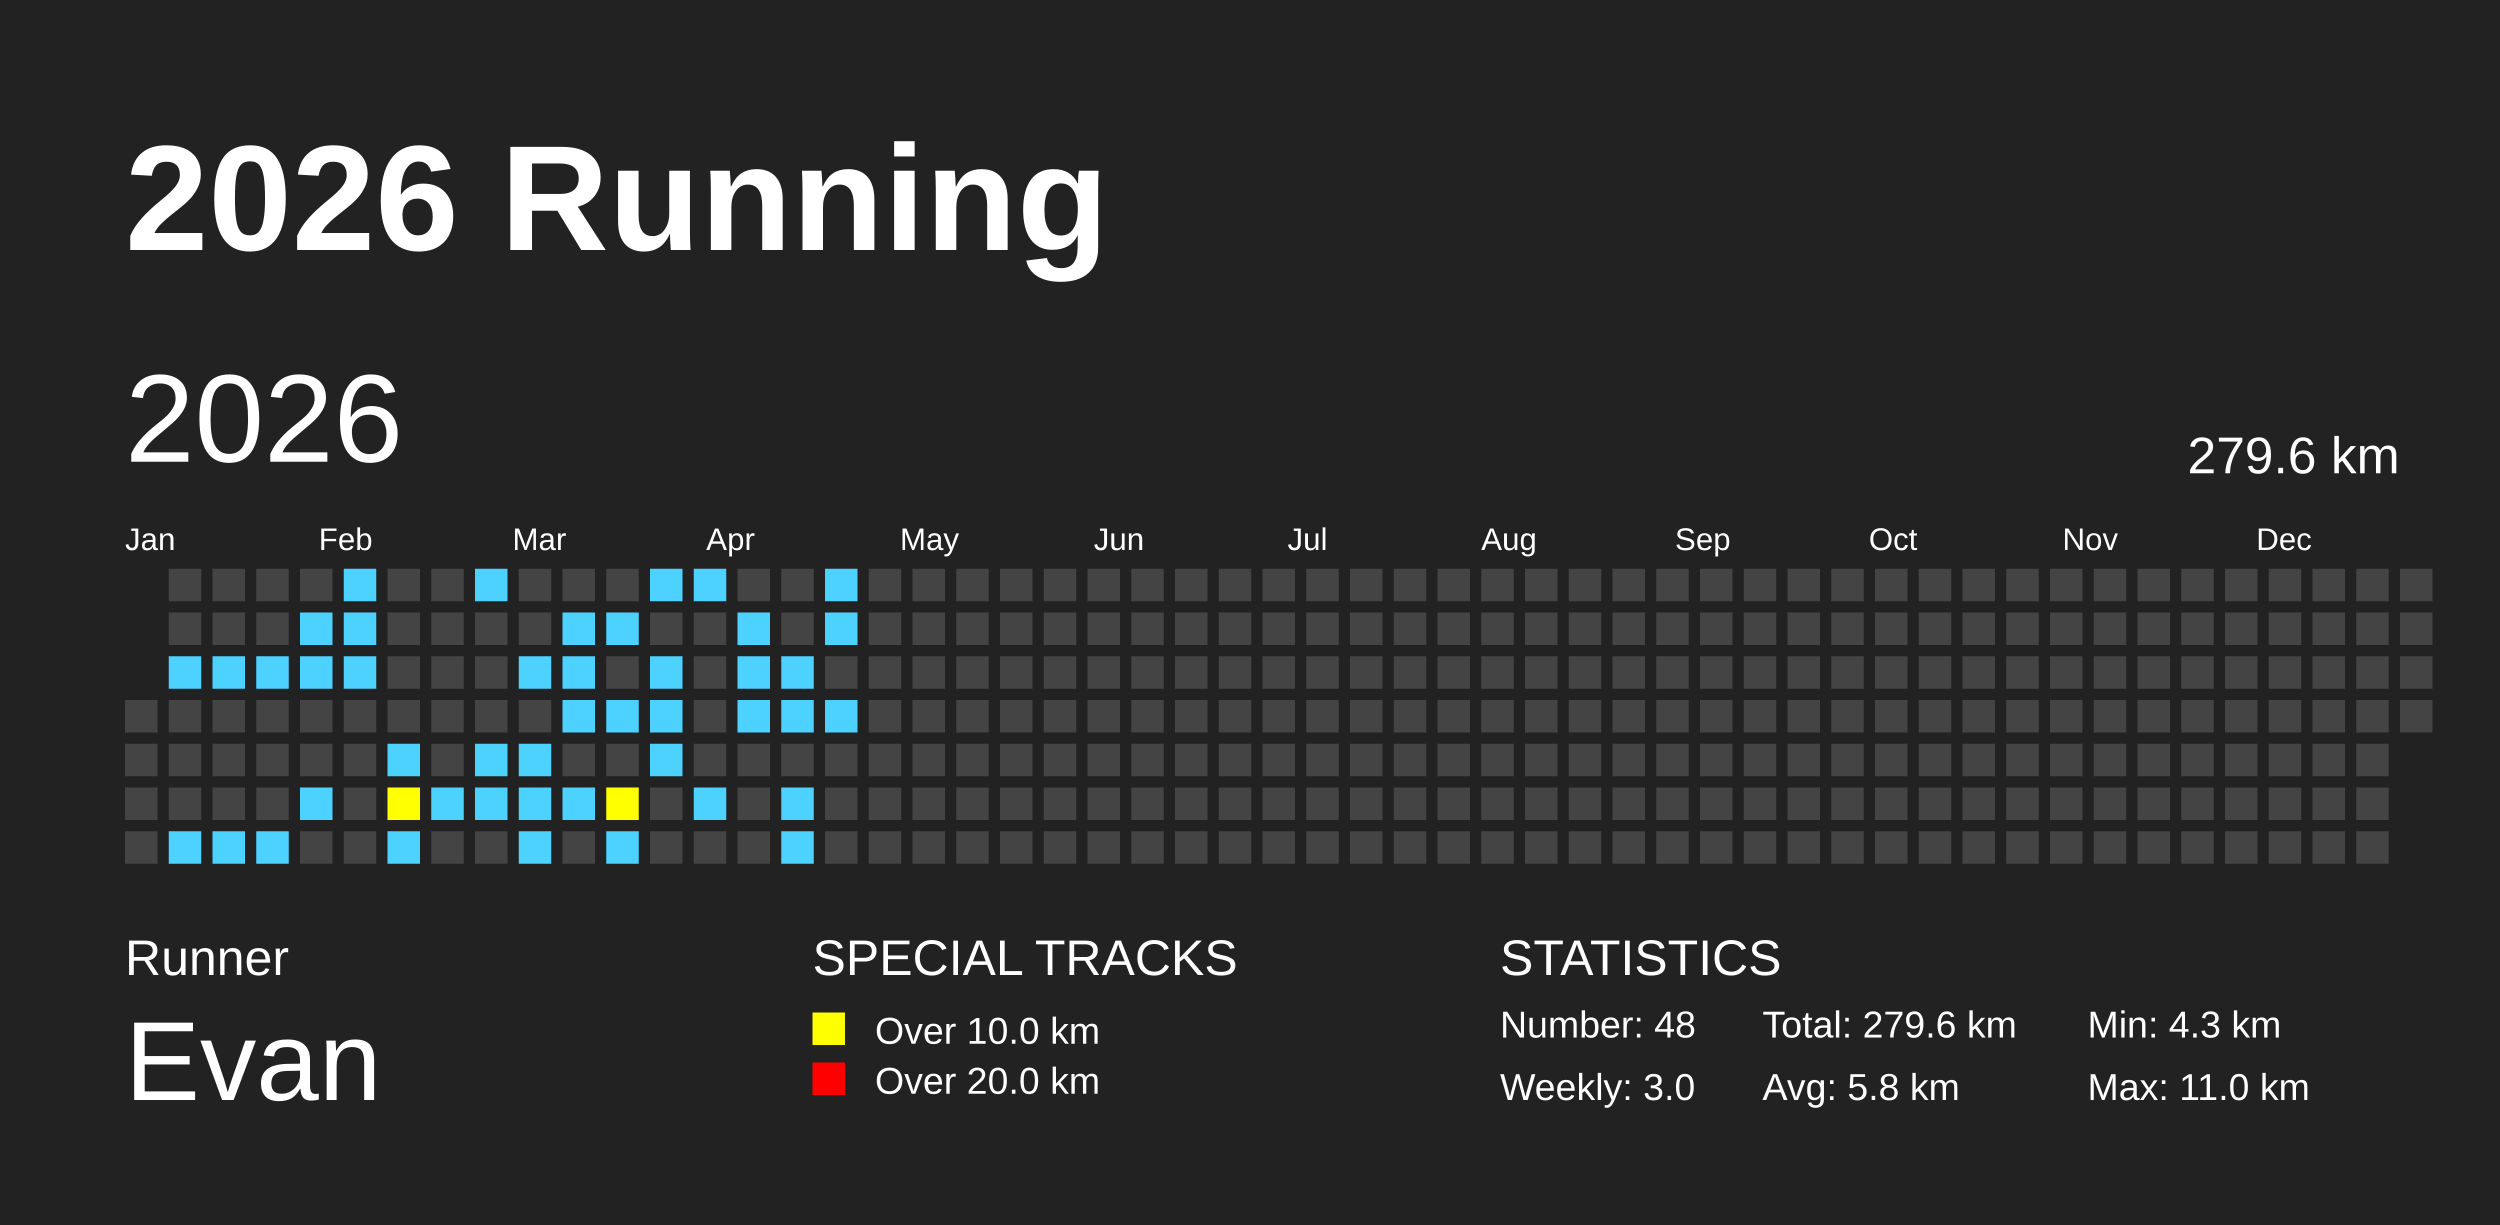
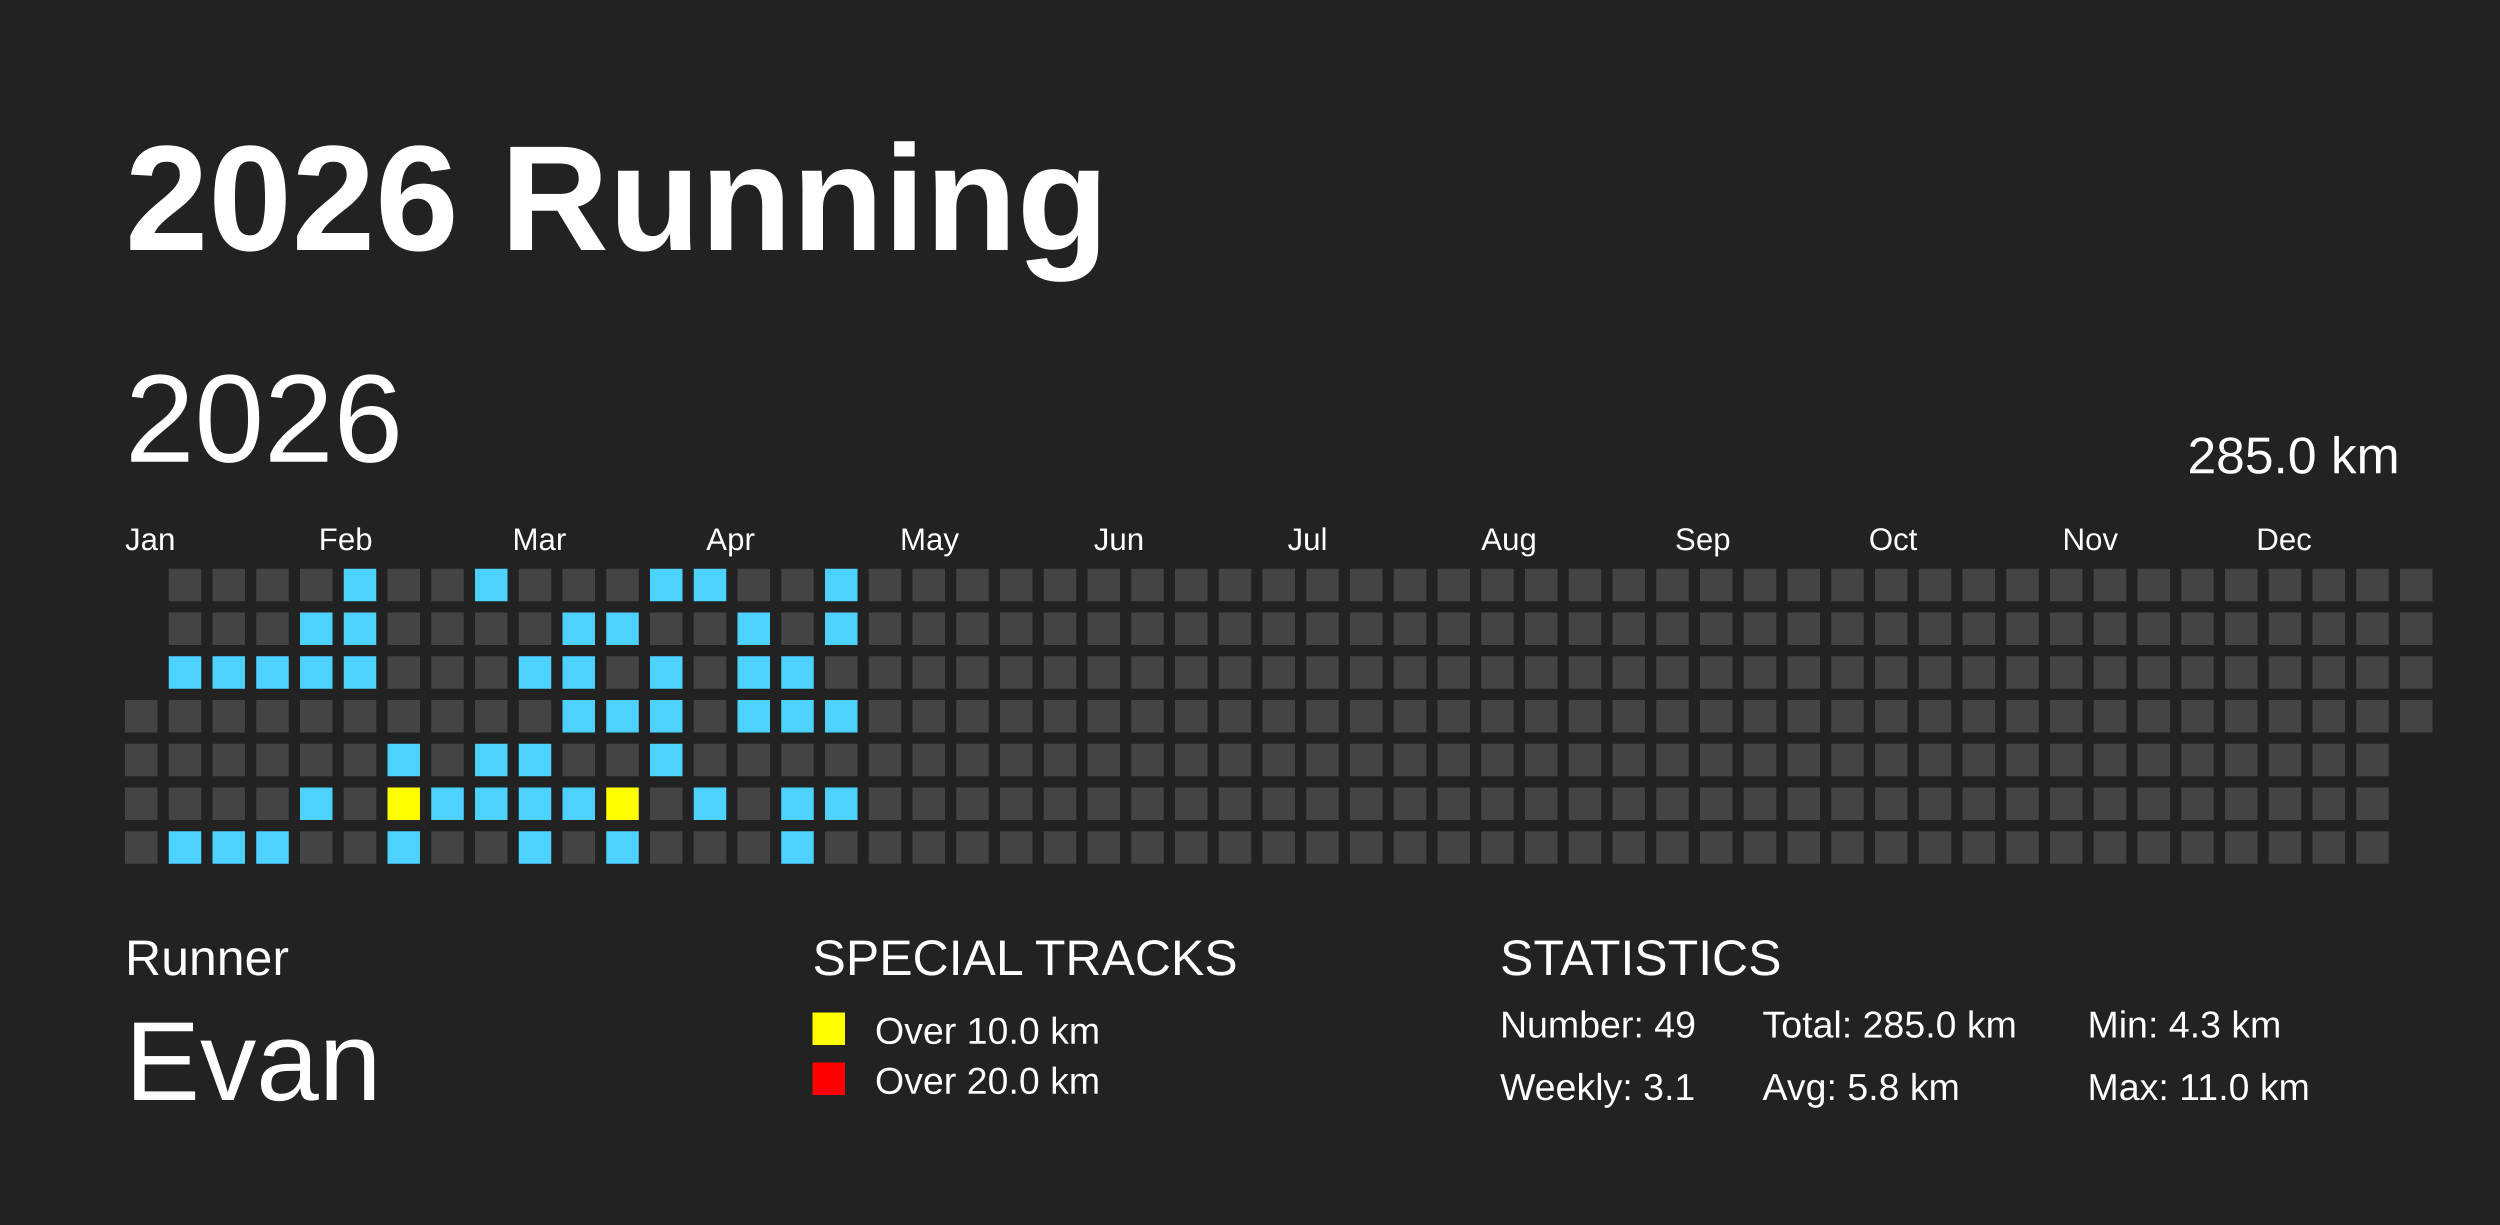
<svg xmlns="http://www.w3.org/2000/svg" baseProfile="full" height="98mm" version="1.1" viewBox="0,0,200,98" width="200mm">
  <defs />
  <rect fill="#222222" height="98" width="200" x="0" y="0" />
  <text fill="#FFFFFF" style="font-size:12px; font-family:Arial; font-weight:bold;" x="10" y="20">2026 Running</text>
  <text fill="#FFFFFF" style="font-size:4px; font-family:Arial" x="10" y="78">Runner</text>
  <text fill="#FFFFFF" style="font-size:9px; font-family:Arial" x="10" y="88">Evan</text>
  <text fill="#FFFFFF" style="font-size:4px; font-family:Arial" x="65" y="78">SPECIAL TRACKS</text>
  <rect fill="yellow" height="2.6" width="2.6" x="65" y="81" />
  <text fill="#FFFFFF" style="font-size:3px; font-family:Arial" x="70" y="83.5">Over 10.0 km</text>
  <rect fill="red" height="2.6" width="2.6" x="65" y="85" />
  <text fill="#FFFFFF" style="font-size:3px; font-family:Arial" x="70" y="87.5">Over 20.0 km</text>
  <text fill="#FFFFFF" style="font-size:4px; font-family:Arial" x="120" y="78">STATISTICS</text>
-   <text fill="#FFFFFF" style="font-size:3px; font-family:Arial" x="120" y="83">Number: 48</text>
-   <text fill="#FFFFFF" style="font-size:3px; font-family:Arial" x="120" y="88">Weekly: 3.0</text>
-   <text fill="#FFFFFF" style="font-size:3px; font-family:Arial" x="141" y="83">Total: 279.6 km</text>
+   <text fill="#FFFFFF" style="font-size:3px; font-family:Arial" x="120" y="83">Number: 49</text>
+   <text fill="#FFFFFF" style="font-size:3px; font-family:Arial" x="120" y="88">Weekly: 3.1</text>
+   <text fill="#FFFFFF" style="font-size:3px; font-family:Arial" x="141" y="83">Total: 285.0 km</text>
  <text fill="#FFFFFF" style="font-size:3px; font-family:Arial" x="141" y="88">Avg: 5.8 km</text>
  <text fill="#FFFFFF" style="font-size:3px; font-family:Arial" x="167" y="83">Min: 4.3 km</text>
  <text fill="#FFFFFF" style="font-size:3px; font-family:Arial" x="167" y="88">Max: 11.0 km</text>
  <text dominant-baseline="hanging" fill="#FFFFFF" style="font-size:10.0px; font-family:Arial;" x="10" y="30">2026</text>
-   <text dominant-baseline="hanging" fill="#FFFFFF" style="font-size:4.125px; font-family:Arial;" x="175" y="35">279.6 km</text>
+   <text dominant-baseline="hanging" fill="#FFFFFF" style="font-size:4.125px; font-family:Arial;" x="175" y="35">285.0 km</text>
  <text fill="#FFFFFF" style="font-size:2.5px; font-family:Arial" x="10.0" y="44">Jan</text>
  <text fill="#FFFFFF" style="font-size:2.5px; font-family:Arial" x="25.5" y="44">Feb</text>
  <text fill="#FFFFFF" style="font-size:2.5px; font-family:Arial" x="41.0" y="44">Mar</text>
  <text fill="#FFFFFF" style="font-size:2.5px; font-family:Arial" x="56.5" y="44">Apr</text>
  <text fill="#FFFFFF" style="font-size:2.5px; font-family:Arial" x="72.0" y="44">May</text>
  <text fill="#FFFFFF" style="font-size:2.5px; font-family:Arial" x="87.5" y="44">Jun</text>
  <text fill="#FFFFFF" style="font-size:2.5px; font-family:Arial" x="103.0" y="44">Jul</text>
  <text fill="#FFFFFF" style="font-size:2.5px; font-family:Arial" x="118.5" y="44">Aug</text>
  <text fill="#FFFFFF" style="font-size:2.5px; font-family:Arial" x="134.0" y="44">Sep</text>
  <text fill="#FFFFFF" style="font-size:2.5px; font-family:Arial" x="149.5" y="44">Oct</text>
  <text fill="#FFFFFF" style="font-size:2.5px; font-family:Arial" x="165.0" y="44">Nov</text>
  <text fill="#FFFFFF" style="font-size:2.5px; font-family:Arial" x="180.5" y="44">Dec</text>
  <rect fill="#444444" height="2.6" width="2.6" x="10.0" y="56.0" />
  <rect fill="#444444" height="2.6" width="2.6" x="10.0" y="59.5" />
  <rect fill="#444444" height="2.6" width="2.6" x="10.0" y="63.0" />
  <rect fill="#444444" height="2.6" width="2.6" x="10.0" y="66.5" />
  <rect fill="#444444" height="2.6" width="2.6" x="13.5" y="45.5" />
  <rect fill="#444444" height="2.6" width="2.6" x="13.5" y="49.0" />
  <rect fill="#4DD2FF" height="2.6" width="2.6" x="13.5" y="52.5" />
  <rect fill="#444444" height="2.6" width="2.6" x="13.5" y="56.0" />
  <rect fill="#444444" height="2.6" width="2.6" x="13.5" y="59.5" />
  <rect fill="#444444" height="2.6" width="2.6" x="13.5" y="63.0" />
  <rect fill="#4DD2FF" height="2.6" width="2.6" x="13.5" y="66.5" />
  <rect fill="#444444" height="2.6" width="2.6" x="17.0" y="45.5" />
  <rect fill="#444444" height="2.6" width="2.6" x="17.0" y="49.0" />
  <rect fill="#4DD2FF" height="2.6" width="2.6" x="17.0" y="52.5" />
  <rect fill="#444444" height="2.6" width="2.6" x="17.0" y="56.0" />
  <rect fill="#444444" height="2.6" width="2.6" x="17.0" y="59.5" />
  <rect fill="#444444" height="2.6" width="2.6" x="17.0" y="63.0" />
  <rect fill="#4DD2FF" height="2.6" width="2.6" x="17.0" y="66.5" />
  <rect fill="#444444" height="2.6" width="2.6" x="20.5" y="45.5" />
  <rect fill="#444444" height="2.6" width="2.6" x="20.5" y="49.0" />
  <rect fill="#4DD2FF" height="2.6" width="2.6" x="20.5" y="52.5" />
  <rect fill="#444444" height="2.6" width="2.6" x="20.5" y="56.0" />
  <rect fill="#444444" height="2.6" width="2.6" x="20.5" y="59.5" />
  <rect fill="#444444" height="2.6" width="2.6" x="20.5" y="63.0" />
  <rect fill="#4DD2FF" height="2.6" width="2.6" x="20.5" y="66.5" />
  <rect fill="#444444" height="2.6" width="2.6" x="24.0" y="45.5" />
  <rect fill="#4DD2FF" height="2.6" width="2.6" x="24.0" y="49.0" />
  <rect fill="#4DD2FF" height="2.6" width="2.6" x="24.0" y="52.5" />
  <rect fill="#444444" height="2.6" width="2.6" x="24.0" y="56.0" />
  <rect fill="#444444" height="2.6" width="2.6" x="24.0" y="59.5" />
  <rect fill="#4DD2FF" height="2.6" width="2.6" x="24.0" y="63.0" />
  <rect fill="#444444" height="2.6" width="2.6" x="24.0" y="66.5" />
  <rect fill="#4DD2FF" height="2.6" width="2.6" x="27.5" y="45.5" />
  <rect fill="#4DD2FF" height="2.6" width="2.6" x="27.5" y="49.0" />
  <rect fill="#4DD2FF" height="2.6" width="2.6" x="27.5" y="52.5" />
  <rect fill="#444444" height="2.6" width="2.6" x="27.5" y="56.0" />
  <rect fill="#444444" height="2.6" width="2.6" x="27.5" y="59.5" />
  <rect fill="#444444" height="2.6" width="2.6" x="27.5" y="63.0" />
  <rect fill="#444444" height="2.6" width="2.6" x="27.5" y="66.5" />
  <rect fill="#444444" height="2.6" width="2.6" x="31.0" y="45.5" />
  <rect fill="#444444" height="2.6" width="2.6" x="31.0" y="49.0" />
  <rect fill="#444444" height="2.6" width="2.6" x="31.0" y="52.5" />
  <rect fill="#444444" height="2.6" width="2.6" x="31.0" y="56.0" />
  <rect fill="#4DD2FF" height="2.6" width="2.6" x="31.0" y="59.5" />
  <rect fill="yellow" height="2.6" width="2.6" x="31.0" y="63.0" />
  <rect fill="#4DD2FF" height="2.6" width="2.6" x="31.0" y="66.5" />
  <rect fill="#444444" height="2.6" width="2.6" x="34.5" y="45.5" />
  <rect fill="#444444" height="2.6" width="2.6" x="34.5" y="49.0" />
  <rect fill="#444444" height="2.6" width="2.6" x="34.5" y="52.5" />
  <rect fill="#444444" height="2.6" width="2.6" x="34.5" y="56.0" />
  <rect fill="#444444" height="2.6" width="2.6" x="34.5" y="59.5" />
  <rect fill="#4DD2FF" height="2.6" width="2.6" x="34.5" y="63.0" />
  <rect fill="#444444" height="2.6" width="2.6" x="34.5" y="66.5" />
  <rect fill="#4DD2FF" height="2.6" width="2.6" x="38.0" y="45.5" />
  <rect fill="#444444" height="2.6" width="2.6" x="38.0" y="49.0" />
  <rect fill="#444444" height="2.6" width="2.6" x="38.0" y="52.5" />
  <rect fill="#444444" height="2.6" width="2.6" x="38.0" y="56.0" />
  <rect fill="#4DD2FF" height="2.6" width="2.6" x="38.0" y="59.5" />
  <rect fill="#4DD2FF" height="2.6" width="2.6" x="38.0" y="63.0" />
  <rect fill="#444444" height="2.6" width="2.6" x="38.0" y="66.5" />
  <rect fill="#444444" height="2.6" width="2.6" x="41.5" y="45.5" />
  <rect fill="#444444" height="2.6" width="2.6" x="41.5" y="49.0" />
  <rect fill="#4DD2FF" height="2.6" width="2.6" x="41.5" y="52.5" />
  <rect fill="#444444" height="2.6" width="2.6" x="41.5" y="56.0" />
  <rect fill="#4DD2FF" height="2.6" width="2.6" x="41.5" y="59.5" />
  <rect fill="#4DD2FF" height="2.6" width="2.6" x="41.5" y="63.0" />
  <rect fill="#4DD2FF" height="2.6" width="2.6" x="41.5" y="66.5" />
  <rect fill="#444444" height="2.6" width="2.6" x="45.0" y="45.5" />
  <rect fill="#4DD2FF" height="2.6" width="2.6" x="45.0" y="49.0" />
  <rect fill="#4DD2FF" height="2.6" width="2.6" x="45.0" y="52.5" />
  <rect fill="#4DD2FF" height="2.6" width="2.6" x="45.0" y="56.0" />
  <rect fill="#444444" height="2.6" width="2.6" x="45.0" y="59.5" />
  <rect fill="#4DD2FF" height="2.6" width="2.6" x="45.0" y="63.0" />
  <rect fill="#444444" height="2.6" width="2.6" x="45.0" y="66.5" />
  <rect fill="#444444" height="2.6" width="2.6" x="48.5" y="45.5" />
  <rect fill="#4DD2FF" height="2.6" width="2.6" x="48.5" y="49.0" />
  <rect fill="#444444" height="2.6" width="2.6" x="48.5" y="52.5" />
  <rect fill="#4DD2FF" height="2.6" width="2.6" x="48.5" y="56.0" />
  <rect fill="#444444" height="2.6" width="2.6" x="48.5" y="59.5" />
  <rect fill="yellow" height="2.6" width="2.6" x="48.5" y="63.0" />
  <rect fill="#4DD2FF" height="2.6" width="2.6" x="48.5" y="66.5" />
  <rect fill="#4DD2FF" height="2.6" width="2.6" x="52.0" y="45.5" />
  <rect fill="#444444" height="2.6" width="2.6" x="52.0" y="49.0" />
  <rect fill="#4DD2FF" height="2.6" width="2.6" x="52.0" y="52.5" />
  <rect fill="#4DD2FF" height="2.6" width="2.6" x="52.0" y="56.0" />
  <rect fill="#4DD2FF" height="2.6" width="2.6" x="52.0" y="59.5" />
  <rect fill="#444444" height="2.6" width="2.6" x="52.0" y="63.0" />
  <rect fill="#444444" height="2.6" width="2.6" x="52.0" y="66.5" />
  <rect fill="#4DD2FF" height="2.6" width="2.6" x="55.5" y="45.5" />
  <rect fill="#444444" height="2.6" width="2.6" x="55.5" y="49.0" />
  <rect fill="#444444" height="2.6" width="2.6" x="55.5" y="52.5" />
  <rect fill="#444444" height="2.6" width="2.6" x="55.5" y="56.0" />
  <rect fill="#444444" height="2.6" width="2.6" x="55.5" y="59.5" />
  <rect fill="#4DD2FF" height="2.6" width="2.6" x="55.5" y="63.0" />
  <rect fill="#444444" height="2.6" width="2.6" x="55.5" y="66.5" />
  <rect fill="#444444" height="2.6" width="2.6" x="59.0" y="45.5" />
  <rect fill="#4DD2FF" height="2.6" width="2.6" x="59.0" y="49.0" />
  <rect fill="#4DD2FF" height="2.6" width="2.6" x="59.0" y="52.5" />
  <rect fill="#4DD2FF" height="2.6" width="2.6" x="59.0" y="56.0" />
  <rect fill="#444444" height="2.6" width="2.6" x="59.0" y="59.5" />
  <rect fill="#444444" height="2.6" width="2.6" x="59.0" y="63.0" />
  <rect fill="#444444" height="2.6" width="2.6" x="59.0" y="66.5" />
  <rect fill="#444444" height="2.6" width="2.6" x="62.5" y="45.5" />
  <rect fill="#444444" height="2.6" width="2.6" x="62.5" y="49.0" />
  <rect fill="#4DD2FF" height="2.6" width="2.6" x="62.5" y="52.5" />
  <rect fill="#4DD2FF" height="2.6" width="2.6" x="62.5" y="56.0" />
  <rect fill="#444444" height="2.6" width="2.6" x="62.5" y="59.5" />
  <rect fill="#4DD2FF" height="2.6" width="2.6" x="62.5" y="63.0" />
  <rect fill="#4DD2FF" height="2.6" width="2.6" x="62.5" y="66.5" />
  <rect fill="#4DD2FF" height="2.6" width="2.6" x="66.0" y="45.5" />
  <rect fill="#4DD2FF" height="2.6" width="2.6" x="66.0" y="49.0" />
  <rect fill="#444444" height="2.6" width="2.6" x="66.0" y="52.5" />
  <rect fill="#4DD2FF" height="2.6" width="2.6" x="66.0" y="56.0" />
  <rect fill="#444444" height="2.6" width="2.6" x="66.0" y="59.5" />
-   <rect fill="#444444" height="2.6" width="2.6" x="66.0" y="63.0" />
+   <rect fill="#4DD2FF" height="2.6" width="2.6" x="66.0" y="63.0" />
  <rect fill="#444444" height="2.6" width="2.6" x="66.0" y="66.5" />
  <rect fill="#444444" height="2.6" width="2.6" x="69.5" y="45.5" />
  <rect fill="#444444" height="2.6" width="2.6" x="69.5" y="49.0" />
  <rect fill="#444444" height="2.6" width="2.6" x="69.5" y="52.5" />
  <rect fill="#444444" height="2.6" width="2.6" x="69.5" y="56.0" />
  <rect fill="#444444" height="2.6" width="2.6" x="69.5" y="59.5" />
  <rect fill="#444444" height="2.6" width="2.6" x="69.5" y="63.0" />
  <rect fill="#444444" height="2.6" width="2.6" x="69.5" y="66.5" />
  <rect fill="#444444" height="2.6" width="2.6" x="73.0" y="45.5" />
  <rect fill="#444444" height="2.6" width="2.6" x="73.0" y="49.0" />
  <rect fill="#444444" height="2.6" width="2.6" x="73.0" y="52.5" />
  <rect fill="#444444" height="2.6" width="2.6" x="73.0" y="56.0" />
  <rect fill="#444444" height="2.6" width="2.6" x="73.0" y="59.5" />
  <rect fill="#444444" height="2.6" width="2.6" x="73.0" y="63.0" />
  <rect fill="#444444" height="2.6" width="2.6" x="73.0" y="66.5" />
  <rect fill="#444444" height="2.6" width="2.6" x="76.5" y="45.5" />
  <rect fill="#444444" height="2.6" width="2.6" x="76.5" y="49.0" />
  <rect fill="#444444" height="2.6" width="2.6" x="76.5" y="52.5" />
  <rect fill="#444444" height="2.6" width="2.6" x="76.5" y="56.0" />
  <rect fill="#444444" height="2.6" width="2.6" x="76.5" y="59.5" />
  <rect fill="#444444" height="2.6" width="2.6" x="76.5" y="63.0" />
  <rect fill="#444444" height="2.6" width="2.6" x="76.5" y="66.5" />
  <rect fill="#444444" height="2.6" width="2.6" x="80.0" y="45.5" />
  <rect fill="#444444" height="2.6" width="2.6" x="80.0" y="49.0" />
  <rect fill="#444444" height="2.6" width="2.6" x="80.0" y="52.5" />
  <rect fill="#444444" height="2.6" width="2.6" x="80.0" y="56.0" />
  <rect fill="#444444" height="2.6" width="2.6" x="80.0" y="59.5" />
  <rect fill="#444444" height="2.6" width="2.6" x="80.0" y="63.0" />
  <rect fill="#444444" height="2.6" width="2.6" x="80.0" y="66.5" />
  <rect fill="#444444" height="2.6" width="2.6" x="83.5" y="45.5" />
  <rect fill="#444444" height="2.6" width="2.6" x="83.5" y="49.0" />
  <rect fill="#444444" height="2.6" width="2.6" x="83.5" y="52.5" />
  <rect fill="#444444" height="2.6" width="2.6" x="83.5" y="56.0" />
  <rect fill="#444444" height="2.6" width="2.6" x="83.5" y="59.5" />
  <rect fill="#444444" height="2.6" width="2.6" x="83.5" y="63.0" />
  <rect fill="#444444" height="2.6" width="2.6" x="83.5" y="66.5" />
  <rect fill="#444444" height="2.6" width="2.6" x="87.0" y="45.5" />
  <rect fill="#444444" height="2.6" width="2.6" x="87.0" y="49.0" />
  <rect fill="#444444" height="2.6" width="2.6" x="87.0" y="52.5" />
  <rect fill="#444444" height="2.6" width="2.6" x="87.0" y="56.0" />
  <rect fill="#444444" height="2.6" width="2.6" x="87.0" y="59.5" />
  <rect fill="#444444" height="2.6" width="2.6" x="87.0" y="63.0" />
  <rect fill="#444444" height="2.6" width="2.6" x="87.0" y="66.5" />
  <rect fill="#444444" height="2.6" width="2.6" x="90.5" y="45.5" />
  <rect fill="#444444" height="2.6" width="2.6" x="90.5" y="49.0" />
  <rect fill="#444444" height="2.6" width="2.6" x="90.5" y="52.5" />
  <rect fill="#444444" height="2.6" width="2.6" x="90.5" y="56.0" />
  <rect fill="#444444" height="2.6" width="2.6" x="90.5" y="59.5" />
  <rect fill="#444444" height="2.6" width="2.6" x="90.5" y="63.0" />
  <rect fill="#444444" height="2.6" width="2.6" x="90.5" y="66.5" />
  <rect fill="#444444" height="2.6" width="2.6" x="94.0" y="45.5" />
  <rect fill="#444444" height="2.6" width="2.6" x="94.0" y="49.0" />
  <rect fill="#444444" height="2.6" width="2.6" x="94.0" y="52.5" />
  <rect fill="#444444" height="2.6" width="2.6" x="94.0" y="56.0" />
  <rect fill="#444444" height="2.6" width="2.6" x="94.0" y="59.5" />
  <rect fill="#444444" height="2.6" width="2.6" x="94.0" y="63.0" />
  <rect fill="#444444" height="2.6" width="2.6" x="94.0" y="66.5" />
  <rect fill="#444444" height="2.6" width="2.6" x="97.5" y="45.5" />
  <rect fill="#444444" height="2.6" width="2.6" x="97.5" y="49.0" />
  <rect fill="#444444" height="2.6" width="2.6" x="97.5" y="52.5" />
  <rect fill="#444444" height="2.6" width="2.6" x="97.5" y="56.0" />
  <rect fill="#444444" height="2.6" width="2.6" x="97.5" y="59.5" />
  <rect fill="#444444" height="2.6" width="2.6" x="97.5" y="63.0" />
  <rect fill="#444444" height="2.6" width="2.6" x="97.5" y="66.5" />
  <rect fill="#444444" height="2.6" width="2.6" x="101.0" y="45.5" />
  <rect fill="#444444" height="2.6" width="2.6" x="101.0" y="49.0" />
  <rect fill="#444444" height="2.6" width="2.6" x="101.0" y="52.5" />
  <rect fill="#444444" height="2.6" width="2.6" x="101.0" y="56.0" />
  <rect fill="#444444" height="2.6" width="2.6" x="101.0" y="59.5" />
  <rect fill="#444444" height="2.6" width="2.6" x="101.0" y="63.0" />
  <rect fill="#444444" height="2.6" width="2.6" x="101.0" y="66.5" />
  <rect fill="#444444" height="2.6" width="2.6" x="104.5" y="45.5" />
  <rect fill="#444444" height="2.6" width="2.6" x="104.5" y="49.0" />
  <rect fill="#444444" height="2.6" width="2.6" x="104.5" y="52.5" />
  <rect fill="#444444" height="2.6" width="2.6" x="104.5" y="56.0" />
  <rect fill="#444444" height="2.6" width="2.6" x="104.5" y="59.5" />
  <rect fill="#444444" height="2.6" width="2.6" x="104.5" y="63.0" />
  <rect fill="#444444" height="2.6" width="2.6" x="104.5" y="66.5" />
  <rect fill="#444444" height="2.6" width="2.6" x="108.0" y="45.5" />
  <rect fill="#444444" height="2.6" width="2.6" x="108.0" y="49.0" />
  <rect fill="#444444" height="2.6" width="2.6" x="108.0" y="52.5" />
  <rect fill="#444444" height="2.6" width="2.6" x="108.0" y="56.0" />
  <rect fill="#444444" height="2.6" width="2.6" x="108.0" y="59.5" />
  <rect fill="#444444" height="2.6" width="2.6" x="108.0" y="63.0" />
  <rect fill="#444444" height="2.6" width="2.6" x="108.0" y="66.5" />
  <rect fill="#444444" height="2.6" width="2.6" x="111.5" y="45.5" />
  <rect fill="#444444" height="2.6" width="2.6" x="111.5" y="49.0" />
  <rect fill="#444444" height="2.6" width="2.6" x="111.5" y="52.5" />
  <rect fill="#444444" height="2.6" width="2.6" x="111.5" y="56.0" />
  <rect fill="#444444" height="2.6" width="2.6" x="111.5" y="59.5" />
  <rect fill="#444444" height="2.6" width="2.6" x="111.5" y="63.0" />
  <rect fill="#444444" height="2.6" width="2.6" x="111.5" y="66.5" />
  <rect fill="#444444" height="2.6" width="2.6" x="115.0" y="45.5" />
  <rect fill="#444444" height="2.6" width="2.6" x="115.0" y="49.0" />
  <rect fill="#444444" height="2.6" width="2.6" x="115.0" y="52.5" />
  <rect fill="#444444" height="2.6" width="2.6" x="115.0" y="56.0" />
  <rect fill="#444444" height="2.6" width="2.6" x="115.0" y="59.5" />
  <rect fill="#444444" height="2.6" width="2.6" x="115.0" y="63.0" />
  <rect fill="#444444" height="2.6" width="2.6" x="115.0" y="66.5" />
  <rect fill="#444444" height="2.6" width="2.6" x="118.5" y="45.5" />
  <rect fill="#444444" height="2.6" width="2.6" x="118.5" y="49.0" />
  <rect fill="#444444" height="2.6" width="2.6" x="118.5" y="52.5" />
  <rect fill="#444444" height="2.6" width="2.6" x="118.5" y="56.0" />
  <rect fill="#444444" height="2.6" width="2.6" x="118.5" y="59.5" />
  <rect fill="#444444" height="2.6" width="2.6" x="118.5" y="63.0" />
  <rect fill="#444444" height="2.6" width="2.6" x="118.5" y="66.5" />
  <rect fill="#444444" height="2.6" width="2.6" x="122.0" y="45.5" />
  <rect fill="#444444" height="2.6" width="2.6" x="122.0" y="49.0" />
  <rect fill="#444444" height="2.6" width="2.6" x="122.0" y="52.5" />
  <rect fill="#444444" height="2.6" width="2.6" x="122.0" y="56.0" />
  <rect fill="#444444" height="2.6" width="2.6" x="122.0" y="59.5" />
  <rect fill="#444444" height="2.6" width="2.6" x="122.0" y="63.0" />
  <rect fill="#444444" height="2.6" width="2.6" x="122.0" y="66.5" />
  <rect fill="#444444" height="2.6" width="2.6" x="125.5" y="45.5" />
  <rect fill="#444444" height="2.6" width="2.6" x="125.5" y="49.0" />
  <rect fill="#444444" height="2.6" width="2.6" x="125.5" y="52.5" />
  <rect fill="#444444" height="2.6" width="2.6" x="125.5" y="56.0" />
  <rect fill="#444444" height="2.6" width="2.6" x="125.5" y="59.5" />
  <rect fill="#444444" height="2.6" width="2.6" x="125.5" y="63.0" />
  <rect fill="#444444" height="2.6" width="2.6" x="125.5" y="66.5" />
  <rect fill="#444444" height="2.6" width="2.6" x="129.0" y="45.5" />
  <rect fill="#444444" height="2.6" width="2.6" x="129.0" y="49.0" />
  <rect fill="#444444" height="2.6" width="2.6" x="129.0" y="52.5" />
  <rect fill="#444444" height="2.6" width="2.6" x="129.0" y="56.0" />
  <rect fill="#444444" height="2.6" width="2.6" x="129.0" y="59.5" />
  <rect fill="#444444" height="2.6" width="2.6" x="129.0" y="63.0" />
  <rect fill="#444444" height="2.6" width="2.6" x="129.0" y="66.5" />
  <rect fill="#444444" height="2.6" width="2.6" x="132.5" y="45.5" />
  <rect fill="#444444" height="2.6" width="2.6" x="132.5" y="49.0" />
  <rect fill="#444444" height="2.6" width="2.6" x="132.5" y="52.5" />
  <rect fill="#444444" height="2.6" width="2.6" x="132.5" y="56.0" />
  <rect fill="#444444" height="2.6" width="2.6" x="132.5" y="59.5" />
  <rect fill="#444444" height="2.6" width="2.6" x="132.5" y="63.0" />
  <rect fill="#444444" height="2.6" width="2.6" x="132.5" y="66.5" />
  <rect fill="#444444" height="2.6" width="2.6" x="136.0" y="45.5" />
  <rect fill="#444444" height="2.6" width="2.6" x="136.0" y="49.0" />
  <rect fill="#444444" height="2.6" width="2.6" x="136.0" y="52.5" />
  <rect fill="#444444" height="2.6" width="2.6" x="136.0" y="56.0" />
  <rect fill="#444444" height="2.6" width="2.6" x="136.0" y="59.5" />
  <rect fill="#444444" height="2.6" width="2.6" x="136.0" y="63.0" />
  <rect fill="#444444" height="2.6" width="2.6" x="136.0" y="66.5" />
  <rect fill="#444444" height="2.6" width="2.6" x="139.5" y="45.5" />
  <rect fill="#444444" height="2.6" width="2.6" x="139.5" y="49.0" />
  <rect fill="#444444" height="2.6" width="2.6" x="139.5" y="52.5" />
  <rect fill="#444444" height="2.6" width="2.6" x="139.5" y="56.0" />
  <rect fill="#444444" height="2.6" width="2.6" x="139.5" y="59.5" />
  <rect fill="#444444" height="2.6" width="2.6" x="139.5" y="63.0" />
  <rect fill="#444444" height="2.6" width="2.6" x="139.5" y="66.5" />
  <rect fill="#444444" height="2.6" width="2.6" x="143.0" y="45.5" />
  <rect fill="#444444" height="2.6" width="2.6" x="143.0" y="49.0" />
  <rect fill="#444444" height="2.6" width="2.6" x="143.0" y="52.5" />
  <rect fill="#444444" height="2.6" width="2.6" x="143.0" y="56.0" />
  <rect fill="#444444" height="2.6" width="2.6" x="143.0" y="59.5" />
  <rect fill="#444444" height="2.6" width="2.6" x="143.0" y="63.0" />
  <rect fill="#444444" height="2.6" width="2.6" x="143.0" y="66.5" />
  <rect fill="#444444" height="2.6" width="2.6" x="146.5" y="45.5" />
  <rect fill="#444444" height="2.6" width="2.6" x="146.5" y="49.0" />
  <rect fill="#444444" height="2.6" width="2.6" x="146.5" y="52.5" />
  <rect fill="#444444" height="2.6" width="2.6" x="146.5" y="56.0" />
  <rect fill="#444444" height="2.6" width="2.6" x="146.5" y="59.5" />
  <rect fill="#444444" height="2.6" width="2.6" x="146.5" y="63.0" />
  <rect fill="#444444" height="2.6" width="2.6" x="146.5" y="66.5" />
  <rect fill="#444444" height="2.6" width="2.6" x="150.0" y="45.5" />
  <rect fill="#444444" height="2.6" width="2.6" x="150.0" y="49.0" />
  <rect fill="#444444" height="2.6" width="2.6" x="150.0" y="52.5" />
  <rect fill="#444444" height="2.6" width="2.6" x="150.0" y="56.0" />
  <rect fill="#444444" height="2.6" width="2.6" x="150.0" y="59.5" />
  <rect fill="#444444" height="2.6" width="2.6" x="150.0" y="63.0" />
  <rect fill="#444444" height="2.6" width="2.6" x="150.0" y="66.5" />
  <rect fill="#444444" height="2.6" width="2.6" x="153.5" y="45.5" />
  <rect fill="#444444" height="2.6" width="2.6" x="153.5" y="49.0" />
  <rect fill="#444444" height="2.6" width="2.6" x="153.5" y="52.5" />
  <rect fill="#444444" height="2.6" width="2.6" x="153.5" y="56.0" />
  <rect fill="#444444" height="2.6" width="2.6" x="153.5" y="59.5" />
  <rect fill="#444444" height="2.6" width="2.6" x="153.5" y="63.0" />
  <rect fill="#444444" height="2.6" width="2.6" x="153.5" y="66.5" />
  <rect fill="#444444" height="2.6" width="2.6" x="157.0" y="45.5" />
  <rect fill="#444444" height="2.6" width="2.6" x="157.0" y="49.0" />
  <rect fill="#444444" height="2.6" width="2.6" x="157.0" y="52.5" />
  <rect fill="#444444" height="2.6" width="2.6" x="157.0" y="56.0" />
  <rect fill="#444444" height="2.6" width="2.6" x="157.0" y="59.5" />
  <rect fill="#444444" height="2.6" width="2.6" x="157.0" y="63.0" />
  <rect fill="#444444" height="2.6" width="2.6" x="157.0" y="66.5" />
  <rect fill="#444444" height="2.6" width="2.6" x="160.5" y="45.5" />
  <rect fill="#444444" height="2.6" width="2.6" x="160.5" y="49.0" />
  <rect fill="#444444" height="2.6" width="2.6" x="160.5" y="52.5" />
  <rect fill="#444444" height="2.6" width="2.6" x="160.5" y="56.0" />
  <rect fill="#444444" height="2.6" width="2.6" x="160.5" y="59.5" />
  <rect fill="#444444" height="2.6" width="2.6" x="160.5" y="63.0" />
  <rect fill="#444444" height="2.6" width="2.6" x="160.5" y="66.5" />
  <rect fill="#444444" height="2.6" width="2.6" x="164.0" y="45.5" />
  <rect fill="#444444" height="2.6" width="2.6" x="164.0" y="49.0" />
  <rect fill="#444444" height="2.6" width="2.6" x="164.0" y="52.5" />
  <rect fill="#444444" height="2.6" width="2.6" x="164.0" y="56.0" />
  <rect fill="#444444" height="2.6" width="2.6" x="164.0" y="59.5" />
  <rect fill="#444444" height="2.6" width="2.6" x="164.0" y="63.0" />
  <rect fill="#444444" height="2.6" width="2.6" x="164.0" y="66.5" />
  <rect fill="#444444" height="2.6" width="2.6" x="167.5" y="45.5" />
  <rect fill="#444444" height="2.6" width="2.6" x="167.5" y="49.0" />
  <rect fill="#444444" height="2.6" width="2.6" x="167.5" y="52.5" />
  <rect fill="#444444" height="2.6" width="2.6" x="167.5" y="56.0" />
  <rect fill="#444444" height="2.6" width="2.6" x="167.5" y="59.5" />
  <rect fill="#444444" height="2.6" width="2.6" x="167.5" y="63.0" />
  <rect fill="#444444" height="2.6" width="2.6" x="167.5" y="66.5" />
  <rect fill="#444444" height="2.6" width="2.6" x="171.0" y="45.5" />
  <rect fill="#444444" height="2.6" width="2.6" x="171.0" y="49.0" />
  <rect fill="#444444" height="2.6" width="2.6" x="171.0" y="52.5" />
  <rect fill="#444444" height="2.6" width="2.6" x="171.0" y="56.0" />
  <rect fill="#444444" height="2.6" width="2.6" x="171.0" y="59.5" />
  <rect fill="#444444" height="2.6" width="2.6" x="171.0" y="63.0" />
  <rect fill="#444444" height="2.6" width="2.6" x="171.0" y="66.5" />
  <rect fill="#444444" height="2.6" width="2.6" x="174.5" y="45.5" />
  <rect fill="#444444" height="2.6" width="2.6" x="174.5" y="49.0" />
  <rect fill="#444444" height="2.6" width="2.6" x="174.5" y="52.5" />
  <rect fill="#444444" height="2.6" width="2.6" x="174.5" y="56.0" />
  <rect fill="#444444" height="2.6" width="2.6" x="174.5" y="59.5" />
  <rect fill="#444444" height="2.6" width="2.6" x="174.5" y="63.0" />
  <rect fill="#444444" height="2.6" width="2.6" x="174.5" y="66.5" />
  <rect fill="#444444" height="2.6" width="2.6" x="178.0" y="45.5" />
  <rect fill="#444444" height="2.6" width="2.6" x="178.0" y="49.0" />
  <rect fill="#444444" height="2.6" width="2.6" x="178.0" y="52.5" />
  <rect fill="#444444" height="2.6" width="2.6" x="178.0" y="56.0" />
  <rect fill="#444444" height="2.6" width="2.6" x="178.0" y="59.5" />
  <rect fill="#444444" height="2.6" width="2.6" x="178.0" y="63.0" />
  <rect fill="#444444" height="2.6" width="2.6" x="178.0" y="66.5" />
  <rect fill="#444444" height="2.6" width="2.6" x="181.5" y="45.5" />
  <rect fill="#444444" height="2.6" width="2.6" x="181.5" y="49.0" />
  <rect fill="#444444" height="2.6" width="2.6" x="181.5" y="52.5" />
  <rect fill="#444444" height="2.6" width="2.6" x="181.5" y="56.0" />
  <rect fill="#444444" height="2.6" width="2.6" x="181.5" y="59.5" />
  <rect fill="#444444" height="2.6" width="2.6" x="181.5" y="63.0" />
  <rect fill="#444444" height="2.6" width="2.6" x="181.5" y="66.5" />
  <rect fill="#444444" height="2.6" width="2.6" x="185.0" y="45.5" />
  <rect fill="#444444" height="2.6" width="2.6" x="185.0" y="49.0" />
  <rect fill="#444444" height="2.6" width="2.6" x="185.0" y="52.5" />
  <rect fill="#444444" height="2.6" width="2.6" x="185.0" y="56.0" />
  <rect fill="#444444" height="2.6" width="2.6" x="185.0" y="59.5" />
  <rect fill="#444444" height="2.6" width="2.6" x="185.0" y="63.0" />
  <rect fill="#444444" height="2.6" width="2.6" x="185.0" y="66.5" />
  <rect fill="#444444" height="2.6" width="2.6" x="188.5" y="45.5" />
  <rect fill="#444444" height="2.6" width="2.6" x="188.5" y="49.0" />
  <rect fill="#444444" height="2.6" width="2.6" x="188.5" y="52.5" />
  <rect fill="#444444" height="2.6" width="2.6" x="188.5" y="56.0" />
  <rect fill="#444444" height="2.6" width="2.6" x="188.5" y="59.5" />
  <rect fill="#444444" height="2.6" width="2.6" x="188.5" y="63.0" />
  <rect fill="#444444" height="2.6" width="2.6" x="188.5" y="66.5" />
  <rect fill="#444444" height="2.6" width="2.6" x="192.0" y="45.5" />
  <rect fill="#444444" height="2.6" width="2.6" x="192.0" y="49.0" />
  <rect fill="#444444" height="2.6" width="2.6" x="192.0" y="52.5" />
  <rect fill="#444444" height="2.6" width="2.6" x="192.0" y="56.0" />
</svg>
